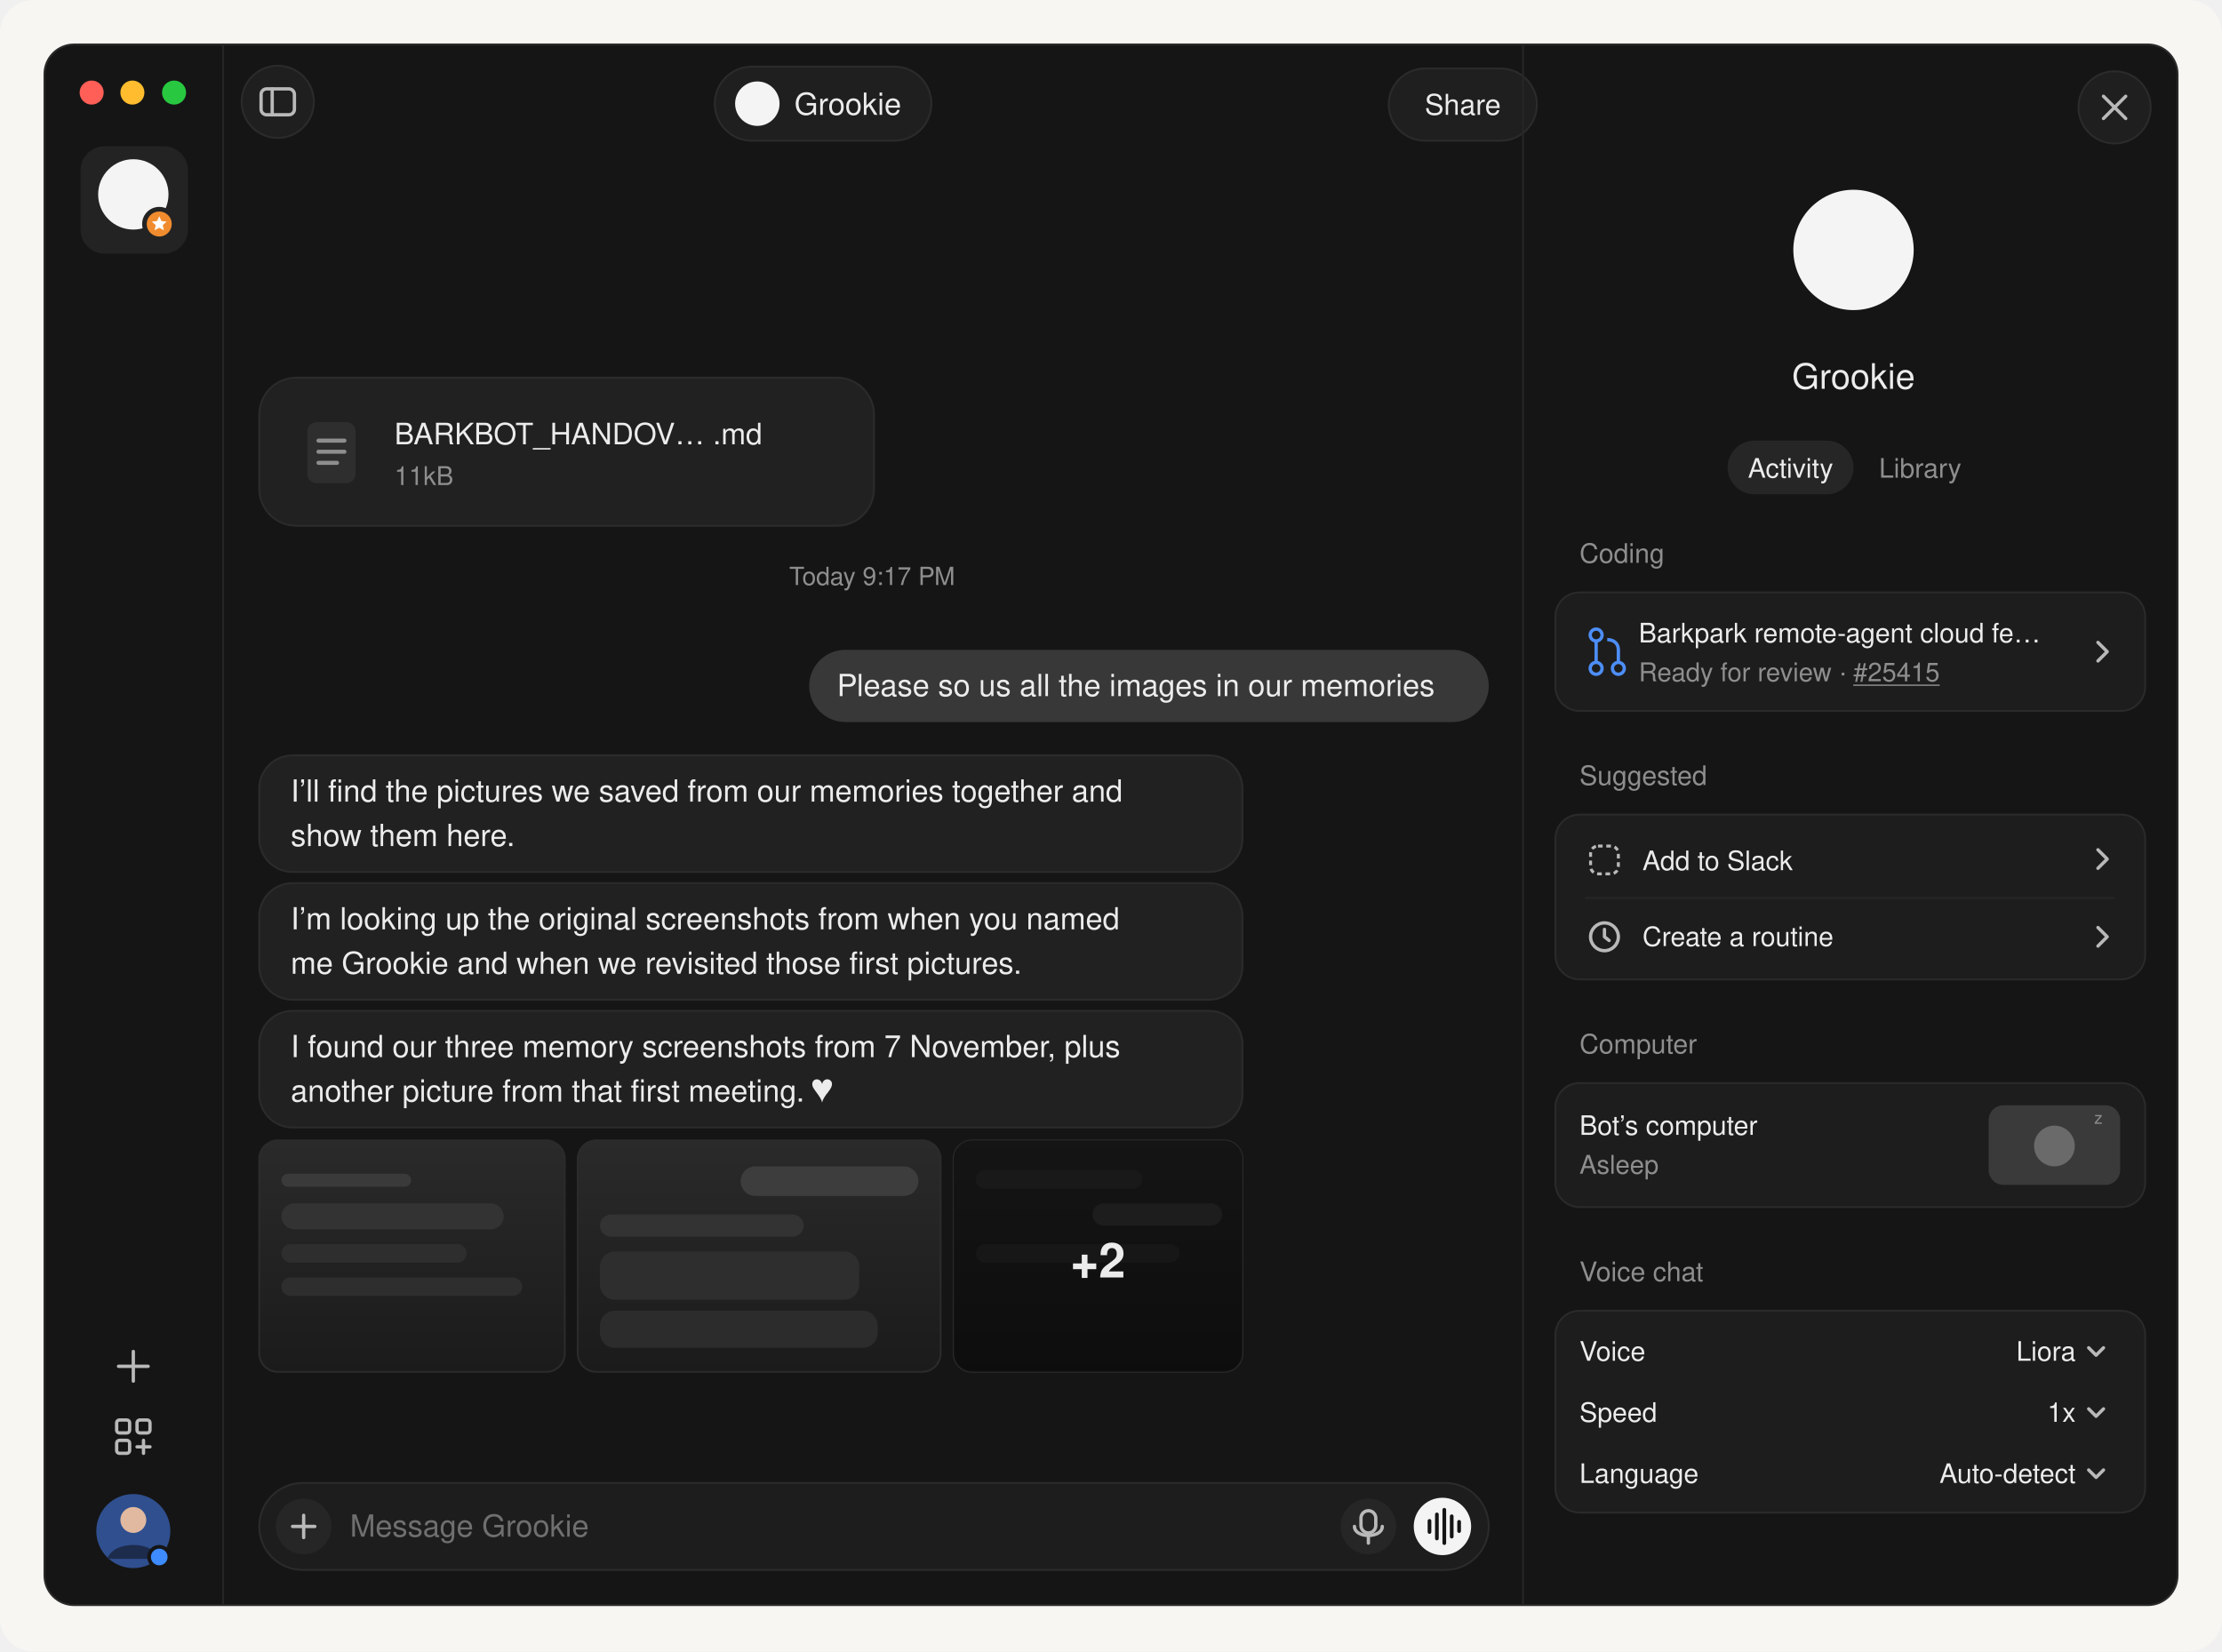
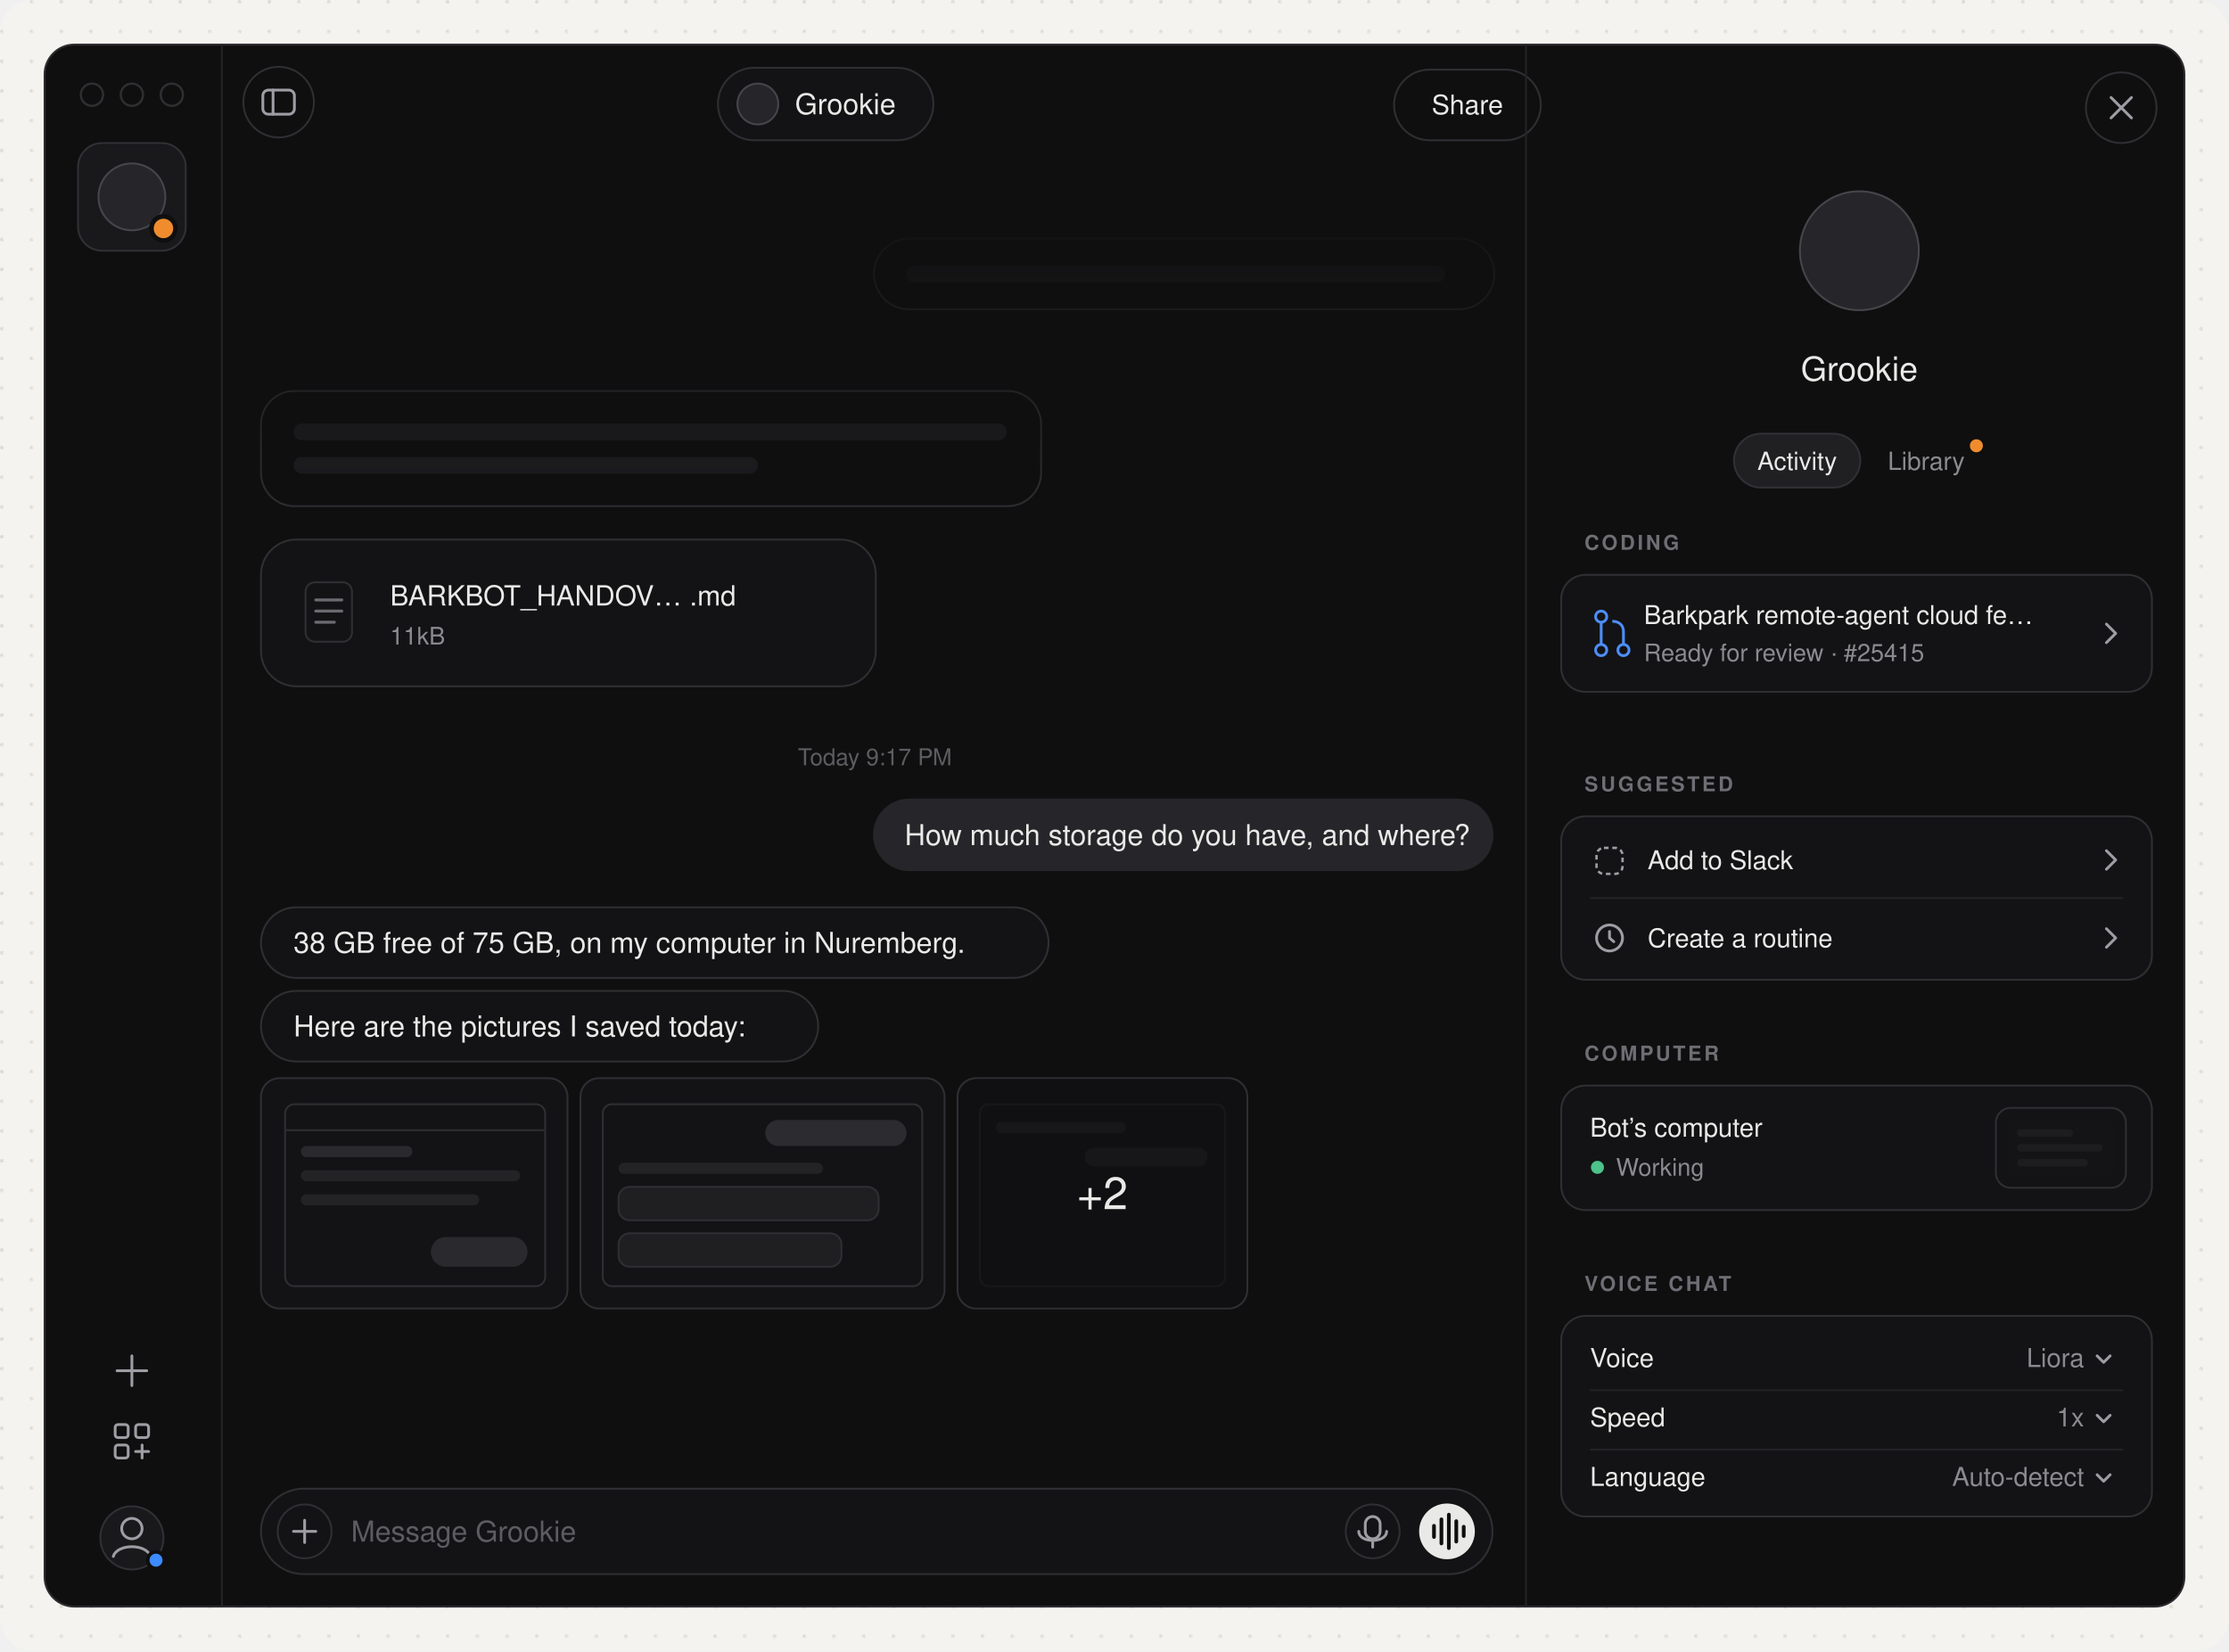
- <svg xmlns="http://www.w3.org/2000/svg" width="1200" height="892" viewBox="0 0 1200 892" role="img" aria-labelledby="t d">
+ <svg xmlns="http://www.w3.org/2000/svg" width="1200" height="889" viewBox="0 0 1200 889" role="img" aria-labelledby="t d">
  <style>
-   .page { fill: #f7f6f3; }
-   @media (prefers-color-scheme: dark) { .page { fill: #0d0d0e; } }
+   .page { fill: #f4f3ef; } .grid { fill: #dedcd5; }
+   @media (prefers-color-scheme: dark) { .page { fill: #0a0a0b; } .grid { fill: #1c1c1e; } }
  text { font-family: -apple-system, BlinkMacSystemFont, "Segoe UI", Helvetica, Arial, sans-serif; }
-   .ink { fill: #ececec; } .dim { fill: #8e8e8e; } .faint { fill: #6f6f6f; }
-   .bot { fill: #212121; stroke: #2b2b2b; } .me { fill: #383838; }
-   .card { fill: #1d1d1d; stroke: #2a2a2a; }
-   .line { stroke: #262626; }
-   .icon { fill: none; stroke: #b9b9b9; stroke-width: 1.8; stroke-linecap: round; stroke-linejoin: round; }
+   .ink { fill: #e9e9e7; } .dim { fill: #8a8a8f; } .faint { fill: #5c5c61; }
+   .cap { fill: #6e6e74; font-size: 11px; font-weight: 600; letter-spacing: 1.4px; }
+   .wire { fill: none; stroke: #2f2f33; } .wire2 { fill: #131315; stroke: #2f2f33; }
+   .soft { fill: #19191c; stroke: #303035; }
+   .hair { stroke: #232326; }
+   .icon { fill: none; stroke: #9d9da3; stroke-width: 1.5; stroke-linecap: round; stroke-linejoin: round; }
+   .bar { fill: url(#sk); }
+ 
+   /* One turn, 12 s, looping. Base styles are the end state, so reduced motion shows a finished turn. */
+   .a { animation-duration: 12s; animation-iteration-count: infinite; animation-timing-function: ease-out; }
+   .draft { opacity: 0; animation-name: draft; } @keyframes draft { 0%,13.5% { opacity: 1 } 14%,100% { opacity: 0 } }
+   .ph { animation-name: ph; } @keyframes ph { 0% { opacity: 1 } 1%,14% { opacity: 0 } 15%,100% { opacity: 1 } }
+   .typer { animation-name: typer; } @keyframes typer { 0%,1% { transform: translateX(0); animation-timing-function: steps(34) } 13%,100% { transform: translateX(318px) } }
+   .user { animation-name: user; } @keyframes user { 0%,14% { opacity: 0; transform: translateY(10px) } 17%,94% { opacity: 1; transform: none } 97%,100% { opacity: 0 } }
+   .w1 { opacity: 0; animation-name: w1; } @keyframes w1 { 0%,17% { opacity: 0 } 19%,38% { opacity: 1 } 40%,100% { opacity: 0 } }
+   .b1 { animation-name: b1; } @keyframes b1 { 0%,40% { opacity: 0; transform: translateY(10px) } 42.5%,94% { opacity: 1; transform: none } 97%,100% { opacity: 0 } }
+   .s1 { opacity: 0; animation-name: s1; } @keyframes s1 { 0%,46% { opacity: 1 } 48%,100% { opacity: 0 } }
+   .t1 { animation-name: t1; } @keyframes t1 { 0%,46% { opacity: 0 } 48%,100% { opacity: 1 } }
+   .b2 { animation-name: b2; } @keyframes b2 { 0%,48% { opacity: 0; transform: translateY(10px) } 50.5%,94% { opacity: 1; transform: none } 97%,100% { opacity: 0 } }
+   .s2 { opacity: 0; animation-name: s2; } @keyframes s2 { 0%,53% { opacity: 1 } 55%,100% { opacity: 0 } }
+   .t2 { animation-name: t2; } @keyframes t2 { 0%,53% { opacity: 0 } 55%,100% { opacity: 1 } }
+   .g { animation-name: g; } @keyframes g { 0%,55% { opacity: 0; transform: translateY(10px) } 57.5%,94% { opacity: 1; transform: none } 97%,100% { opacity: 0 } }
+   .gl { opacity: 0; animation-name: gl; } @keyframes gl { 0%,65% { opacity: 1 } 67%,100% { opacity: 0 } }
+   .gc { animation-name: gc; } @keyframes gc { 0%,65% { opacity: 0 } 67%,100% { opacity: 1 } }
+   .w2 { opacity: 0; animation-name: w2; } @keyframes w2 { 0%,68% { opacity: 0 } 70%,85% { opacity: 1 } 87%,100% { opacity: 0 } }
+   .lib { animation-name: lib; } @keyframes lib { 0%,86% { opacity: 0; transform: scale(0) } 88%,94% { opacity: 1; transform: scale(1) } 97%,100% { opacity: 0 } }
+   .asleep { opacity: 0; animation-name: asleep; } @keyframes asleep { 0%,17% { opacity: 1 } 18%,95% { opacity: 0 } 96%,100% { opacity: 1 } }
+   .waking { opacity: 0; animation-name: waking; } @keyframes waking { 0%,17% { opacity: 0 } 18%,24% { opacity: 1 } 25%,100% { opacity: 0 } }
+   .working { animation-name: working; } @keyframes working { 0%,24% { opacity: 0 } 25%,95% { opacity: 1 } 96%,100% { opacity: 0 } }
+   .pulse { animation: pulse 1.2s ease-in-out infinite; transform-box: fill-box; transform-origin: center; }
+   @keyframes pulse { 0%,100% { opacity: .35 } 50% { opacity: 1 } }
+   .dot1 { animation: dot 1.2s infinite } .dot2 { animation: dot 1.2s .2s infinite } .dot3 { animation: dot 1.2s .4s infinite }
+   @keyframes dot { 0%,100% { opacity: .2 } 40% { opacity: 1 } }
+   .caret { animation: caret 1s steps(1) infinite; } @keyframes caret { 50% { opacity: 0 } }
+   .lib, .pulse { transform-box: fill-box; transform-origin: center; }
+   @media (prefers-reduced-motion: reduce) { .a, .pulse, .dot1, .dot2, .dot3, .caret { animation: none !important; } }
</style>
  <defs>
-     <linearGradient id="shot" x1="0" y1="0" x2="0" y2="1">
-       <stop offset="0" stop-color="#2a2a2a" />
-       <stop offset="1" stop-color="#1b1b1b" />
+     <pattern id="dots" width="16" height="16" patternUnits="userSpaceOnUse">
+       <circle cx="1" cy="1" r="1" class="grid" />
+     </pattern>
+     <linearGradient id="sk" gradientUnits="userSpaceOnUse" x1="-260" y1="0" x2="0" y2="0">
+       <stop offset="0" stop-color="#1d1d20" />
+       <stop offset=".5" stop-color="#3b3b42" />
+       <stop offset="1" stop-color="#1d1d20" />
+       <animateTransform attributeName="gradientTransform" type="translate" values="0 0;1260 0" dur="1.8s" repeatCount="indefinite" />
    </linearGradient>
-     <g id="thumb">
-       <rect width="1" height="1" fill="url(#shot)" />
-     </g>
+     <linearGradient id="ts" gradientUnits="userSpaceOnUse" x1="0" y1="0" x2="140" y2="0">
+       <stop offset="0" stop-color="#6a6a70" />
+       <stop offset=".5" stop-color="#f2f2f0" />
+       <stop offset="1" stop-color="#6a6a70" />
+       <animateTransform attributeName="gradientTransform" type="translate" values="40 0;520 0" dur="1.6s" repeatCount="indefinite" />
+     </linearGradient>
+     <linearGradient id="fadeTop" x1="0" y1="0" x2="0" y2="1">
+       <stop offset="0" stop-color="#000" />
+       <stop offset="1" stop-color="#fff" />
+     </linearGradient>
+     <mask id="topfade" maskUnits="userSpaceOnUse" x="120" y="-80" width="700" height="290">
+       <rect x="120" y="-6" width="700" height="190" fill="url(#fadeTop)" />
+     </mask>
+     <clipPath id="win">
+       <rect x="24" y="24" width="1152" height="841" rx="16" />
+     </clipPath>
+     <clipPath id="composer">
+       <rect x="186" y="806" width="520" height="37" />
+     </clipPath>
  </defs>
-   <rect class="page" width="1200" height="892" rx="18" />
-   <rect x="24" y="24" width="1152" height="843" rx="16" fill="#151515" stroke="#2a2a2a" />
-   <circle cx="49.5" cy="50" r="6.5" fill="#ff5f57" />
-   <circle cx="71.5" cy="50" r="6.5" fill="#febc2e" />
-   <circle cx="94" cy="50" r="6.5" fill="#28c840" />
-   <path d="M120.5 24.5V866.5" class="line" />
-   <rect x="43.5" y="79" width="58" height="58" rx="13" fill="#232323" />
-   <circle cx="72" cy="105" r="19" fill="#f4f4f4" />
-   <circle cx="86" cy="121" r="8" fill="#f08c2e" stroke="#232323" stroke-width="2.5" />
-   <path d="M86 116.8l1.2 2.6 2.8.3-2.1 1.9.6 2.8-2.5-1.4-2.5 1.4.6-2.8-2.1-1.9 2.8-.3z" fill="#fff" />
-   <path d="M64 738H80M72 730V746" class="icon" />
-   <g class="icon">
-     <rect x="63" y="767" width="7" height="7" rx="1.5" />
-     <rect x="74" y="767" width="7" height="7" rx="1.5" />
-     <rect x="63" y="778" width="7" height="7" rx="1.5" />
-     <path d="M77.5 778V785M74 781.5H81" />
-   </g>
-   <circle cx="72" cy="827" r="20" fill="#2f4f8f" />
-   <circle cx="72" cy="821" r="7" fill="#e0b9a0" />
-   <path d="M58 842C61 832 83 832 86 842" fill="#1d2b4d" />
-   <circle cx="86" cy="841" r="5.5" fill="#3d8bfd" stroke="#151515" stroke-width="2" />
-   <circle cx="150" cy="55" r="19.5" fill="#1f1f1f" stroke="#2b2b2b" />
-   <rect x="141" y="48" width="18" height="14" rx="3" class="icon" />
-   <path d="M147 48V62" class="icon" />
-   <rect x="386" y="36" width="117" height="40" rx="20" fill="#1f1f1f" stroke="#2b2b2b" />
-   <circle cx="409" cy="56" r="12" fill="#f4f4f4" />
-   <text x="429" y="62" font-size="16.5" class="ink">Grookie</text>
-   <rect x="750" y="37" width="80" height="39" rx="19.5" fill="#1f1f1f" stroke="#2b2b2b" />
-   <text x="790" y="62" font-size="15.5" text-anchor="middle" class="ink">Share</text>
-   <rect x="140" y="204" width="332" height="80" rx="20" class="bot" />
-   <rect x="166" y="228" width="26" height="33" rx="5" fill="#2e2e2e" />
-   <path d="M172 238H186M172 244H186M172 250H182" stroke="#8e8e8e" stroke-width="2.2" stroke-linecap="round" />
-   <text x="213" y="240" font-size="16" class="ink">BARKBOT_HANDOV… .md</text>
-   <text x="213" y="262" font-size="14" class="dim">11kB</text>
-   <text x="471" y="316" font-size="13.5" text-anchor="middle" class="dim">Today 9:17 PM</text>
-   <rect x="437" y="351" width="367" height="39" rx="19.5" class="me" />
-   <text x="452" y="376" font-size="16.5" class="ink">Please so us all the images in our memories</text>
-   <rect x="140" y="408" width="531" height="63" rx="18" class="bot" />
-   <text x="157" y="433" font-size="16.5" class="ink">I’ll find the pictures we saved from our memories together and</text>
-   <text x="157" y="457" font-size="16.5" class="ink">show them here.</text>
-   <rect x="140" y="477" width="531" height="63" rx="18" class="bot" />
-   <text x="157" y="502" font-size="16.5" class="ink">I’m looking up the original screenshots from when you named</text>
-   <text x="157" y="526" font-size="16.5" class="ink">me Grookie and when we revisited those first pictures.</text>
-   <rect x="140" y="546" width="531" height="63" rx="18" class="bot" />
-   <text x="157" y="571" font-size="16.5" class="ink">I found our three memory screenshots from 7 November, plus</text>
-   <text x="157" y="595" font-size="16.5" class="ink">another picture from that first meeting. ♥</text>
-   <g>
-     <rect x="140" y="616" width="165" height="125" rx="10" fill="url(#shot)" stroke="#2b2b2b" />
-     <rect x="152" y="634" width="70" height="7" rx="3.5" fill="#3a3a3a" />
-     <rect x="152" y="650" width="120" height="14" rx="7" fill="#333" />
-     <rect x="152" y="672" width="100" height="10" rx="5" fill="#2e2e2e" />
-     <rect x="152" y="690" width="130" height="10" rx="5" fill="#2e2e2e" />
-     <rect x="312" y="616" width="196" height="125" rx="10" fill="url(#shot)" stroke="#2b2b2b" />
-     <rect x="400" y="630" width="96" height="16" rx="8" fill="#3d3d3d" />
-     <rect x="324" y="656" width="110" height="12" rx="6" fill="#333" />
-     <rect x="324" y="676" width="140" height="26" rx="8" fill="#2e2e2e" />
-     <rect x="324" y="708" width="150" height="20" rx="8" fill="#2c2c2c" />
-     <rect x="515" y="616" width="156" height="125" rx="10" fill="url(#shot)" stroke="#2b2b2b" />
-     <rect x="527" y="632" width="90" height="10" rx="5" fill="#333" />
-     <rect x="590" y="650" width="70" height="12" rx="6" fill="#3a3a3a" />
-     <rect x="527" y="672" width="110" height="10" rx="5" fill="#2e2e2e" />
-     <rect x="515" y="616" width="156" height="125" rx="10" fill="#000" opacity=".5" />
-     <text x="593" y="690" font-size="26" font-weight="600" text-anchor="middle" class="ink">+2</text>
-   </g>
-   <rect x="140" y="801" width="664" height="47" rx="23.5" fill="#1d1d1d" stroke="#2b2b2b" />
-   <circle cx="164" cy="824.5" r="15" fill="#262626" />
-   <path d="M158 824.5H170M164 818.5V830.5" class="icon" />
-   <text x="189" y="830" font-size="16.5" class="faint">Message Grookie</text>
-   <circle cx="739" cy="824.5" r="15" fill="#262626" />
-   <rect x="735" y="816" width="8" height="12" rx="4" class="icon" />
-   <path d="M731.5 824.5C731.5 831 746.5 831 746.5 824.5M739 830.5V833.5" class="icon" />
-   <circle cx="779" cy="824.5" r="15.5" fill="#f4f4f4" />
-   <path d="M772 821.5V827.5M776 818V831M780 815.5V833.5M784 819V830M788 822V827" stroke="#151515" stroke-width="2" stroke-linecap="round" />
-   <path d="M822.5 24.5V866.5" class="line" />
-   <circle cx="1142" cy="58" r="19.5" fill="#1f1f1f" stroke="#2b2b2b" />
-   <path d="M1136 52L1148 64M1148 52L1136 64" class="icon" />
-   <circle cx="1001" cy="135" r="32.5" fill="#f4f4f4" />
-   <text x="1001" y="210" font-size="19" font-weight="500" text-anchor="middle" class="ink">Grookie</text>
-   <rect x="933" y="238" width="68" height="29" rx="14.5" fill="#262626" />
-   <text x="967" y="258" font-size="14.5" text-anchor="middle" class="ink">Activity</text>
-   <text x="1037" y="258" font-size="14.5" text-anchor="middle" class="dim">Library</text>
-   <text x="853" y="304" font-size="14.5" class="dim">Coding</text>
-   <rect x="840" y="320" width="318.5" height="64" rx="13" class="card" />
-   <g fill="none" stroke="#4d8ef7" stroke-width="1.8">
-     <circle cx="862" cy="343" r="3.2" />
-     <circle cx="862" cy="361" r="3.2" />
-     <circle cx="874" cy="361" r="3.2" />
-     <path d="M862 346.2V357.8M874 357.8V351C874 347.5 871.5 345.5 868 345.5" />
-   </g>
-   <text x="885" y="347" font-size="14.5" class="ink">Barkpark remote-agent cloud fe…</text>
-   <text x="885" y="368" font-size="14" class="dim">Ready for review · <tspan text-decoration="underline">#25415</tspan>
-   </text>
-   <path d="M1133 347l5 5-5 5" class="icon" />
-   <text x="853" y="424" font-size="14.5" class="dim">Suggested</text>
-   <rect x="840" y="440" width="318.5" height="89" rx="13" class="card" />
-   <rect x="859" y="457" width="15" height="15" rx="4" fill="none" stroke="#b9b9b9" stroke-width="1.6" stroke-dasharray="2.5 2" />
-   <text x="887" y="470" font-size="14.5" class="ink">Add to Slack</text>
-   <path d="M1133 459l5 5-5 5" class="icon" />
-   <path d="M856 485H1142" class="line" />
-   <circle cx="866.5" cy="506" r="7.5" class="icon" />
-   <path d="M866.5 502V506L869 508" class="icon" />
-   <text x="887" y="511" font-size="14.5" class="ink">Create a routine</text>
-   <path d="M1133 501l5 5-5 5" class="icon" />
-   <text x="853" y="569" font-size="14.5" class="dim">Computer</text>
-   <rect x="840" y="585" width="318.5" height="67" rx="13" class="card" />
-   <text x="853" y="613" font-size="14.5" class="ink">Bot’s computer</text>
-   <text x="853" y="634" font-size="14" class="dim">Asleep</text>
-   <rect x="1074" y="597" width="71" height="43" rx="8" fill="#3a3a3a" />
-   <circle cx="1109.5" cy="619" r="11" fill="#6a6a6a" />
-   <text x="1131" y="607" font-size="9" class="dim">z</text>
-   <text x="853" y="692" font-size="14.5" class="dim">Voice chat</text>
-   <rect x="840" y="708" width="318.5" height="109" rx="13" class="card" />
-   <g font-size="14.5" class="ink">
-     <text x="853" y="735">Voice</text>
-     <text x="1121" y="735" text-anchor="end">Liora</text>
-     <text x="853" y="768">Speed</text>
-     <text x="1121" y="768" text-anchor="end">1x</text>
-     <text x="853" y="801">Language</text>
-     <text x="1121" y="801" text-anchor="end">Auto-detect</text>
-   </g>
-   <g class="icon" stroke-width="1.5">
-     <path d="M1128 728l4 4 4-4" />
-     <path d="M1128 761l4 4 4-4" />
-     <path d="M1128 794l4 4 4-4" />
+   <rect class="page" width="1200" height="889" rx="18" />
+   <rect width="1200" height="889" rx="18" fill="url(#dots)" />
+   <rect x="24" y="24" width="1152" height="841" rx="16" fill="#0f0f10" stroke="#2c2c30" />
+   <g clip-path="url(#win)">
+     <g class="wire" stroke-width="1.2">
+       <circle cx="49.5" cy="51" r="6" />
+       <circle cx="71" cy="51" r="6" />
+       <circle cx="92.5" cy="51" r="6" />
+     </g>
+     <path d="M119.5 24V865" class="hair" />
+     <rect x="42" y="77" width="58" height="58" rx="13" class="soft" />
+     <circle cx="71" cy="106" r="18" fill="#26262a" stroke="#45454b" />
+     <circle cx="88" cy="123" r="6.5" fill="#f08c2e" stroke="#0f0f10" stroke-width="2.5" />
+     <path d="M63 738H79M71 730V746" class="icon" />
+     <g class="icon">
+       <rect x="62" y="767" width="7" height="7" rx="1.5" />
+       <rect x="73" y="767" width="7" height="7" rx="1.5" />
+       <rect x="62" y="778" width="7" height="7" rx="1.5" />
+       <path d="M76.5 778V785M73 781.5H80" />
+     </g>
+     <circle cx="71" cy="828" r="17" class="soft" />
+     <circle cx="71" cy="823" r="5.5" class="icon" />
+     <path d="M61 838C63 831 79 831 81 838" class="icon" />
+     <circle cx="84" cy="840" r="4.5" fill="#3d8bfd" stroke="#0f0f10" stroke-width="2" />
+     <circle cx="150" cy="55" r="19" class="wire" />
+     <rect x="141.5" y="48.5" width="17" height="13" rx="3" class="icon" />
+     <path d="M147 48.5V61.5" class="icon" />
+     <rect x="386.5" y="36.5" width="116" height="39" rx="19.5" class="wire2" />
+     <circle cx="408" cy="56" r="11" fill="#26262a" stroke="#45454b" />
+     <text x="428" y="61.5" font-size="15.5" class="ink">Grookie</text>
+     <rect x="750.5" y="37.5" width="79" height="38" rx="19" class="wire" />
+     <text x="790" y="61.5" font-size="14.5" text-anchor="middle" class="ink">Share</text>
+     <g transform="translate(0 100)">
+       <g mask="url(#topfade)">
+         <rect x="470.5" y="28.5" width="334" height="38" rx="19" class="wire" />
+         <rect x="488" y="43" width="290" height="9" rx="4.5" class="bar" />
+         <rect x="140.5" y="110.5" width="420" height="62" rx="18" class="wire" />
+         <rect x="158" y="128" width="384" height="9" rx="4.5" class="bar" />
+         <rect x="158" y="146" width="250" height="9" rx="4.5" class="bar" />
+       </g>
+       <rect x="140.5" y="190.5" width="331" height="79" rx="19" class="wire2" />
+       <rect x="164.5" y="213.5" width="25" height="32" rx="5" class="wire" />
+       <path d="M170 223H184M170 229H184M170 235H180" stroke="#6a6a70" stroke-width="1.6" stroke-linecap="round" />
+       <text x="210" y="226" font-size="15" class="ink">BARKBOT_HANDOV… .md</text>
+       <text x="210" y="247" font-size="13" class="dim">11kB</text>
+       <text x="471" y="312" font-size="12.5" text-anchor="middle" class="faint">Today 9:17 PM</text>
+       <g class="a user">
+         <rect x="470" y="330" width="334" height="39" rx="19.5" fill="#26262a" />
+         <text x="487" y="355" font-size="15.5" class="ink">How much storage do you have, and where?</text>
+       </g>
+       <g class="a w1">
+         <circle cx="152" cy="404" r="9" fill="#26262a" stroke="#45454b" />
+         <text x="172" y="409" font-size="15" fill="url(#ts)">Checking the storage</text>
+         <circle cx="330" cy="404.5" r="2.2" fill="#9d9da3" class="dot1" />
+         <circle cx="339" cy="404.5" r="2.2" fill="#9d9da3" class="dot2" />
+         <circle cx="348" cy="404.5" r="2.2" fill="#9d9da3" class="dot3" />
+       </g>
+       <g class="a b1">
+         <rect x="140.5" y="388.5" width="424" height="38" rx="19" class="wire2" />
+         <g class="a s1">
+           <rect x="158" y="403" width="372" height="9" rx="4.5" class="bar" />
+         </g>
+         <text x="158" y="413" font-size="15.5" class="ink a t1">38 GB free of 75 GB, on my computer in Nuremberg.</text>
+       </g>
+       <g class="a b2">
+         <rect x="140.5" y="433.5" width="300" height="38" rx="19" class="wire2" />
+         <g class="a s2">
+           <rect x="158" y="448" width="250" height="9" rx="4.5" class="bar" />
+         </g>
+         <text x="158" y="458" font-size="15.5" class="ink a t2">Here are the pictures I saved today:</text>
+       </g>
+       <g class="a g">
+         <rect x="140.5" y="480.5" width="165" height="124" rx="10" class="wire2" />
+         <rect x="312.5" y="480.5" width="196" height="124" rx="10" class="wire2" />
+         <rect x="515.5" y="480.5" width="156" height="124" rx="10" class="wire2" />
+         <g class="a gl">
+           <rect x="141" y="481" width="164" height="123" rx="10" class="bar" />
+           <rect x="313" y="481" width="195" height="123" rx="10" class="bar" />
+           <rect x="516" y="481" width="155" height="123" rx="10" class="bar" />
+         </g>
+         <g class="a gc">
+           <g class="wire">
+             <rect x="153.5" y="494.5" width="140" height="98" rx="5" />
+             <path d="M153.5 508.5H293.5" />
+           </g>
+           <rect x="162" y="517" width="60" height="6" rx="3" fill="#2a2a2e" />
+           <rect x="162" y="530" width="118" height="6" rx="3" fill="#232326" />
+           <rect x="162" y="543" width="96" height="6" rx="3" fill="#232326" />
+           <rect x="232" y="566" width="52" height="16" rx="8" fill="#2a2a2e" />
+           <g class="wire">
+             <rect x="324.5" y="494.5" width="172" height="98" rx="5" />
+           </g>
+           <rect x="412" y="503" width="76" height="14" rx="7" fill="#2c2c30" />
+           <rect x="333" y="526" width="110" height="6" rx="3" fill="#232326" />
+           <rect x="333" y="539" width="140" height="18" rx="6" fill="#1f1f22" stroke="#2f2f33" />
+           <rect x="333" y="564" width="120" height="18" rx="6" fill="#1f1f22" stroke="#2f2f33" />
+           <g class="wire">
+             <rect x="527.5" y="494.5" width="132" height="98" rx="5" />
+           </g>
+           <rect x="536" y="504" width="70" height="6" rx="3" fill="#2a2a2e" />
+           <rect x="584" y="518" width="66" height="10" rx="5" fill="#2c2c30" />
+           <rect x="516" y="481" width="155" height="123" rx="10" fill="#0f0f10" opacity=".72" />
+           <text x="593.5" y="551" font-size="24" font-weight="500" text-anchor="middle" class="ink">+2</text>
+         </g>
+       </g>
+       <g class="a w2">
+         <circle cx="152" cy="636" r="9" fill="#26262a" stroke="#45454b" />
+         <text x="172" y="641" font-size="15" fill="url(#ts)">Saving to Library</text>
+         <circle cx="305" cy="636.5" r="2.2" fill="#9d9da3" class="dot1" />
+         <circle cx="314" cy="636.5" r="2.2" fill="#9d9da3" class="dot2" />
+         <circle cx="323" cy="636.5" r="2.2" fill="#9d9da3" class="dot3" />
+       </g>
+     </g>
+     <rect x="140.5" y="801.5" width="663" height="46" rx="23" class="wire2" />
+     <circle cx="164" cy="824.5" r="14.5" class="wire" />
+     <path d="M158 824.5H170M164 818.5V830.5" class="icon" />
+     <text x="189" y="830" font-size="15.5" class="faint a ph">Message Grookie</text>
+     <g class="a draft" clip-path="url(#composer)">
+       <text x="189" y="830" font-size="15.5" class="ink">How much storage do you have, and where?</text>
+       <g class="a typer">
+         <rect x="189" y="808" width="340" height="32" fill="#131315" />
+         <path d="M189.5 813V836" stroke="#e9e9e7" stroke-width="1.5" class="caret" />
+       </g>
+     </g>
+     <circle cx="739" cy="824.5" r="14.5" class="wire" />
+     <rect x="735" y="816.5" width="8" height="12" rx="4" class="icon" />
+     <path d="M731.5 824.5C731.5 831 746.5 831 746.5 824.5M739 830.5V833" class="icon" />
+     <circle cx="779" cy="824.5" r="15" fill="#e9e9e7" />
+     <path d="M772 821.5V827.5M776 818V831M780 815.5V833.5M784 819V830M788 822V827" stroke="#0f0f10" stroke-width="2" stroke-linecap="round" />
+     <path d="M821.5 24V865" class="hair" />
+     <circle cx="1142" cy="58" r="19" class="wire" />
+     <path d="M1136.5 52.5L1147.5 63.5M1147.5 52.5L1136.5 63.5" class="icon" />
+     <circle cx="1001" cy="135" r="32" fill="#26262a" stroke="#45454b" />
+     <text x="1001" y="205" font-size="18" font-weight="500" text-anchor="middle" class="ink">Grookie</text>
+     <rect x="933.5" y="233.5" width="68" height="29" rx="14.5" fill="#202023" stroke="#303035" />
+     <text x="967.5" y="253" font-size="13.5" text-anchor="middle" class="ink">Activity</text>
+     <text x="1037" y="253" font-size="13.5" text-anchor="middle" class="dim">Library</text>
+     <circle cx="1064" cy="240" r="3.5" fill="#f08c2e" class="a lib" />
+     <text x="853" y="296" class="cap">CODING</text>
+     <rect x="840.5" y="309.5" width="318" height="63" rx="13" class="wire2" />
+     <g fill="none" stroke="#4d8ef7" stroke-width="1.5">
+       <circle cx="862" cy="332" r="3" />
+       <circle cx="862" cy="350" r="3" />
+       <circle cx="874" cy="350" r="3" />
+       <path d="M862 335V347M874 347V340C874 336.5 871.5 334.5 868 334.5" />
+     </g>
+     <text x="885" y="336" font-size="14" class="ink">Barkpark remote-agent cloud fe…</text>
+     <text x="885" y="356" font-size="13" class="dim">Ready for review · #25415</text>
+     <path d="M1134 336l5 5-5 5" class="icon" />
+     <text x="853" y="426" class="cap">SUGGESTED</text>
+     <rect x="840.5" y="439.5" width="318" height="88" rx="13" class="wire2" />
+     <rect x="859.5" y="456.5" width="14" height="14" rx="4" fill="none" stroke="#9d9da3" stroke-width="1.3" stroke-dasharray="2.5 2" />
+     <text x="887" y="468" font-size="14" class="ink">Add to Slack</text>
+     <path d="M1134 458l5 5-5 5" class="icon" />
+     <path d="M856 483.5H1143" class="hair" />
+     <circle cx="866.5" cy="505" r="7" class="icon" />
+     <path d="M866.5 501.5V505L868.8 507" class="icon" />
+     <text x="887" y="510" font-size="14" class="ink">Create a routine</text>
+     <path d="M1134 500l5 5-5 5" class="icon" />
+     <text x="853" y="571" class="cap">COMPUTER</text>
+     <rect x="840.5" y="584.5" width="318" height="67" rx="13" class="wire2" />
+     <text x="856" y="612" font-size="14" class="ink">Bot’s computer</text>
+     <rect x="1074.5" y="596.5" width="70" height="43" rx="8" class="wire" />
+     <g class="a asleep">
+       <text x="856" y="633" font-size="13" class="dim">Asleep</text>
+       <circle cx="1109.5" cy="618" r="9" fill="#26262a" stroke="#45454b" />
+       <text x="1129" y="608" font-size="9" class="faint">z</text>
+       <text x="1134" y="603" font-size="7" class="faint">z</text>
+     </g>
+     <g class="a waking">
+       <circle cx="860" cy="628.5" r="3.5" fill="#efb453" class="pulse" />
+       <text x="870" y="633" font-size="13" class="dim">Waking</text>
+       <circle cx="1109.5" cy="618" r="9" fill="#26262a" stroke="#efb453" class="pulse" />
+     </g>
+     <g class="a working">
+       <circle cx="860" cy="628.5" r="3.5" fill="#4cc38a" class="pulse" />
+       <text x="870" y="633" font-size="13" class="dim">Working</text>
+       <rect x="1081" y="603" width="57" height="30" rx="4" fill="#141416" />
+       <rect x="1086" y="608" width="30" height="4" rx="2" class="bar" />
+       <rect x="1086" y="616" width="46" height="4" rx="2" class="bar" />
+       <rect x="1086" y="624" width="38" height="4" rx="2" class="bar" />
+     </g>
+     <text x="853" y="695" class="cap">VOICE CHAT</text>
+     <rect x="840.5" y="708.5" width="318" height="108" rx="13" class="wire2" />
+     <g font-size="14">
+       <text x="856" y="736" class="ink">Voice</text>
+       <text x="1122" y="736" text-anchor="end" class="dim">Liora</text>
+       <text x="856" y="768" class="ink">Speed</text>
+       <text x="1122" y="768" text-anchor="end" class="dim">1x</text>
+       <text x="856" y="800" class="ink">Language</text>
+       <text x="1122" y="800" text-anchor="end" class="dim">Auto-detect</text>
+     </g>
+     <g class="icon" stroke-width="1.3">
+       <path d="M1129 730l3.5 3.5 3.5-3.5" />
+       <path d="M1129 762l3.5 3.5 3.5-3.5" />
+       <path d="M1129 794l3.5 3.5 3.5-3.5" />
+     </g>
+     <path d="M856 748.5H1143M856 780.5H1143" class="hair" />
  </g>
</svg>
